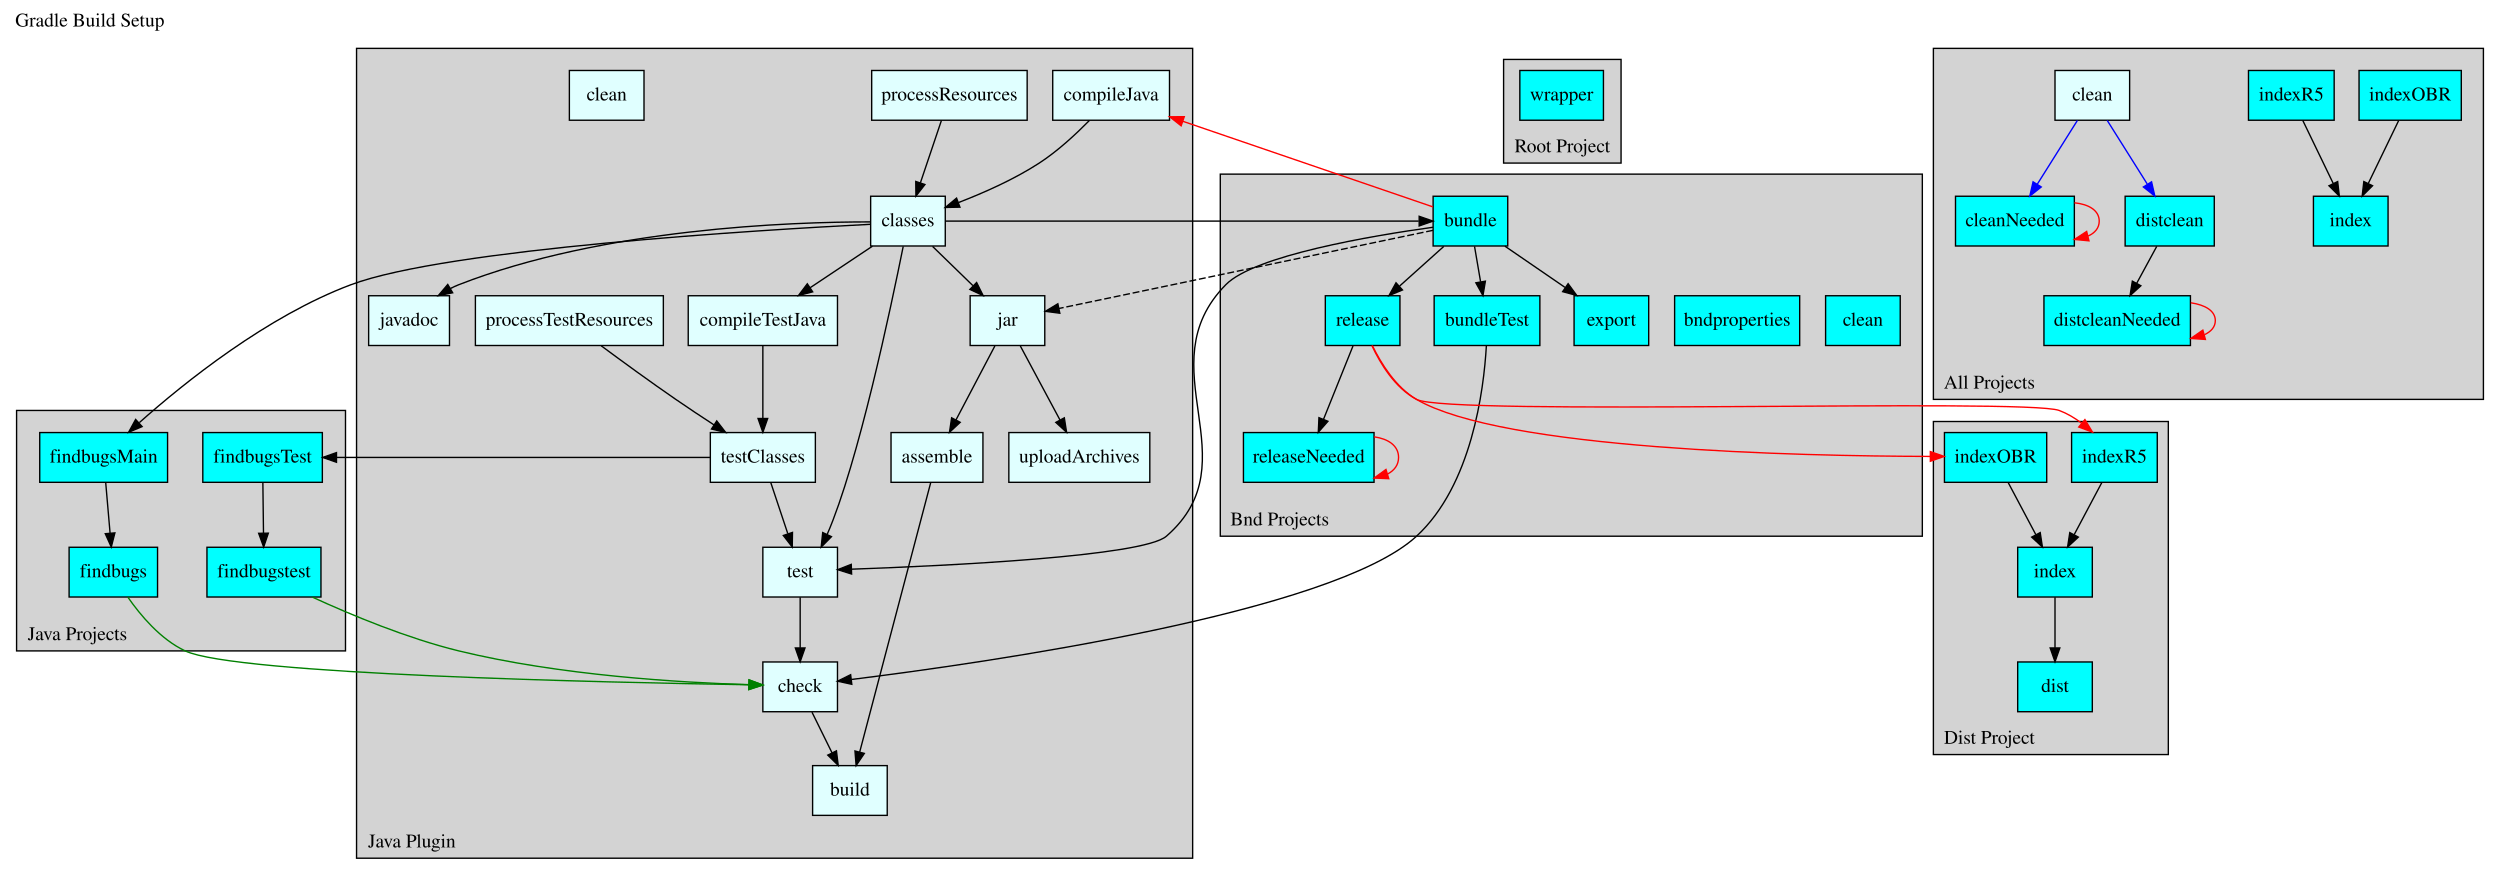
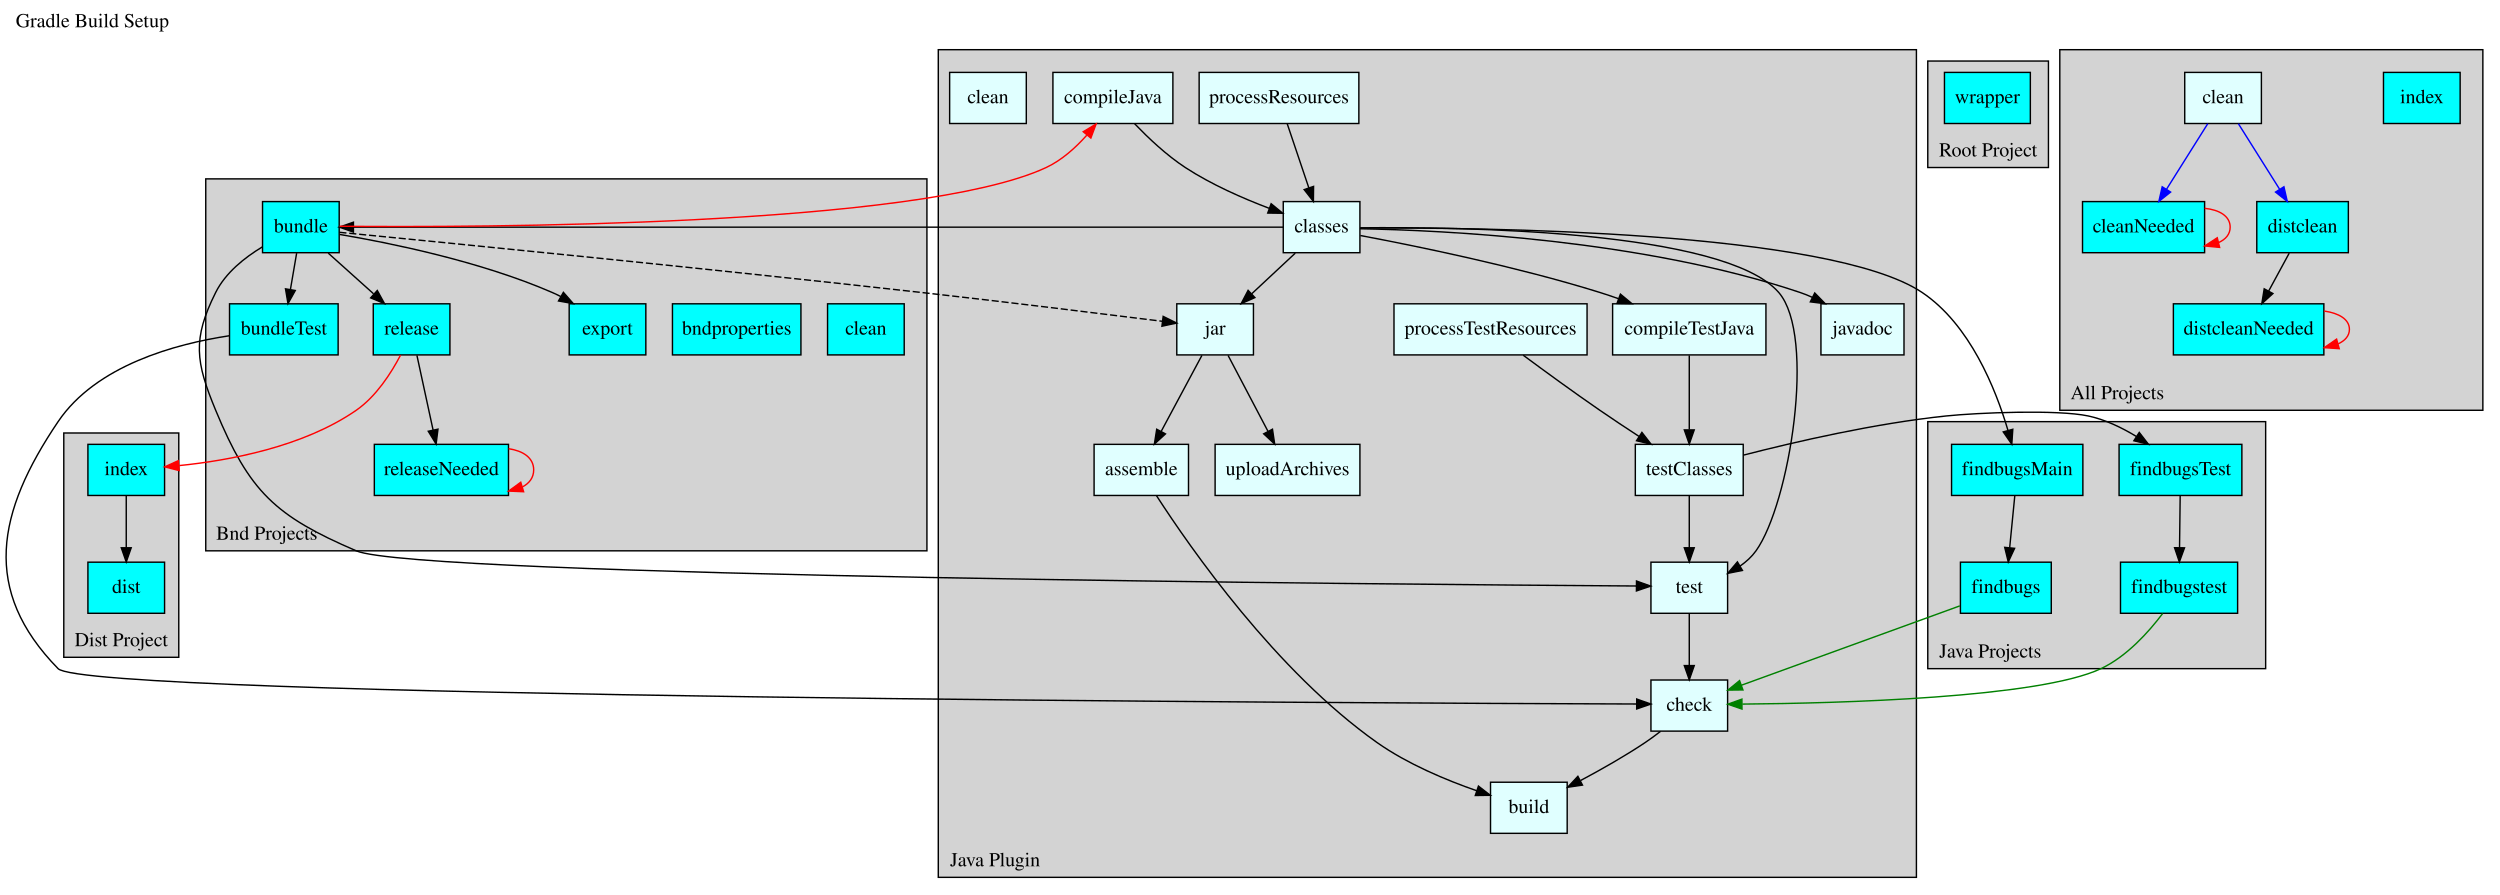
- <svg xmlns="http://www.w3.org/2000/svg" width="1809pt" height="633pt" viewBox="0.00 0.00 1809.00 633.00">
-   <g id="graph0" class="graph" transform="scale(1 1) rotate(0) translate(4 629)">
-     <polygon fill="white" stroke="white" points="-4,4 -4,-629 1805,-629 1805,4 -4,4" />
-     <text text-anchor="middle" x="61" y="-609.8" font-family="Times,serif" font-size="14.00">Gradle Build Setup</text>
+ <svg xmlns="http://www.w3.org/2000/svg" width="1761pt" height="630pt" viewBox="0.00 0.00 1760.85 630.00">
+   <g id="graph0" class="graph" transform="scale(1 1) rotate(0) translate(4 626)">
+     <polygon fill="white" stroke="white" points="-4,4 -4,-626 1756.85,-626 1756.85,4 -4,4" />
+     <text text-anchor="middle" x="61" y="-606.8" font-family="Times,serif" font-size="14.00">Gradle Build Setup</text>
    <g id="clust1" class="cluster">
-       <polygon fill="lightgrey" stroke="black" points="254,-8 254,-594 859,-594 859,-8 254,-8" />
-       <text text-anchor="middle" x="294" y="-15.8" font-family="Times,serif" font-size="14.00">Java Plugin</text>
+       <polygon fill="lightgrey" stroke="black" points="656.852,-8 656.852,-591 1345.85,-591 1345.85,-8 656.852,-8" />
+       <text text-anchor="middle" x="696.852" y="-15.8" font-family="Times,serif" font-size="14.00">Java Plugin</text>
    </g>
    <g id="clust2" class="cluster" />
    <g id="clust3" class="cluster" />
    <g id="clust4" class="cluster" />
    <g id="clust5" class="cluster">
-       <polygon fill="lightgrey" stroke="black" points="879,-241 879,-503 1387,-503 1387,-241 879,-241" />
-       <text text-anchor="middle" x="922" y="-248.8" font-family="Times,serif" font-size="14.00">Bnd Projects</text>
+       <polygon fill="lightgrey" stroke="black" points="140.852,-238 140.852,-500 648.852,-500 648.852,-238 140.852,-238" />
+       <text text-anchor="middle" x="183.852" y="-245.8" font-family="Times,serif" font-size="14.00">Bnd Projects</text>
    </g>
    <g id="clust6" class="cluster" />
    <g id="clust7" class="cluster" />
    <g id="clust8" class="cluster" />
    <g id="clust9" class="cluster">
-       <polygon fill="lightgrey" stroke="black" points="1084,-511 1084,-586 1169,-586 1169,-511 1084,-511" />
-       <text text-anchor="middle" x="1126.5" y="-518.8" font-family="Times,serif" font-size="14.00">Root Project</text>
+       <polygon fill="lightgrey" stroke="black" points="1353.85,-508 1353.85,-583 1438.85,-583 1438.85,-508 1353.85,-508" />
+       <text text-anchor="middle" x="1396.35" y="-515.8" font-family="Times,serif" font-size="14.00">Root Project</text>
    </g>
    <g id="clust10" class="cluster">
-       <polygon fill="lightgrey" stroke="black" points="8,-158 8,-332 246,-332 246,-158 8,-158" />
-       <text text-anchor="middle" x="52" y="-165.8" font-family="Times,serif" font-size="14.00">Java Projects</text>
+       <polygon fill="lightgrey" stroke="black" points="1353.85,-155 1353.85,-329 1591.85,-329 1591.85,-155 1353.85,-155" />
+       <text text-anchor="middle" x="1397.85" y="-162.8" font-family="Times,serif" font-size="14.00">Java Projects</text>
    </g>
    <g id="clust11" class="cluster" />
    <g id="clust12" class="cluster" />
    <g id="clust13" class="cluster">
-       <polygon fill="lightgrey" stroke="black" points="1395,-340 1395,-594 1793,-594 1793,-340 1395,-340" />
-       <text text-anchor="middle" x="1435.5" y="-347.8" font-family="Times,serif" font-size="14.00">All Projects</text>
+       <polygon fill="lightgrey" stroke="black" points="1446.85,-337 1446.85,-591 1744.85,-591 1744.85,-337 1446.85,-337" />
+       <text text-anchor="middle" x="1487.35" y="-344.8" font-family="Times,serif" font-size="14.00">All Projects</text>
    </g>
    <g id="clust14" class="cluster" />
    <g id="clust15" class="cluster" />
    <g id="clust16" class="cluster">
-       <polygon fill="lightgrey" stroke="black" points="1395,-83 1395,-324 1565,-324 1565,-83 1395,-83" />
-       <text text-anchor="middle" x="1435.5" y="-90.8" font-family="Times,serif" font-size="14.00">Dist Project</text>
+       <polygon fill="lightgrey" stroke="black" points="40.852,-163 40.852,-321 121.852,-321 121.852,-163 40.852,-163" />
+       <text text-anchor="middle" x="81.352" y="-170.8" font-family="Times,serif" font-size="14.00">Dist Project</text>
    </g>
    <g id="node1" class="node">
-       <polygon fill="lightcyan" stroke="black" points="842.25,-578 757.75,-578 757.75,-542 842.25,-542 842.25,-578" />
-       <text text-anchor="middle" x="800" y="-556.3" font-family="Times,serif" font-size="14.00">compileJava</text>
+       <polygon fill="lightcyan" stroke="black" points="822.102,-575 737.602,-575 737.602,-539 822.102,-539 822.102,-575" />
+       <text text-anchor="middle" x="779.852" y="-553.3" font-family="Times,serif" font-size="14.00">compileJava</text>
    </g>
    <g id="node3" class="node">
-       <polygon fill="lightcyan" stroke="black" points="680,-487 626,-487 626,-451 680,-451 680,-487" />
-       <text text-anchor="middle" x="653" y="-465.3" font-family="Times,serif" font-size="14.00">classes</text>
+       <polygon fill="lightcyan" stroke="black" points="953.852,-484 899.852,-484 899.852,-448 953.852,-448 953.852,-484" />
+       <text text-anchor="middle" x="926.852" y="-462.3" font-family="Times,serif" font-size="14.00">classes</text>
    </g>
    <g id="edge1" class="edge">
-       <path fill="none" stroke="black" d="M784.341,-541.889C774.591,-531.947 761.391,-519.705 748,-511 729.872,-499.215 707.789,-489.449 689.478,-482.407" />
-       <polygon fill="black" stroke="black" points="690.608,-479.093 680.015,-478.879 688.162,-485.652 690.608,-479.093" />
+       <path fill="none" stroke="black" d="M795.141,-538.852C804.679,-528.897 817.624,-516.654 830.852,-508 849.106,-496.057 871.417,-486.281 889.935,-479.274" />
+       <polygon fill="black" stroke="black" points="891.32,-482.494 899.507,-475.768 888.913,-475.921 891.32,-482.494" />
    </g>
    <g id="node2" class="node">
-       <polygon fill="lightcyan" stroke="black" points="739.25,-578 626.75,-578 626.75,-542 739.25,-542 739.25,-578" />
-       <text text-anchor="middle" x="683" y="-556.3" font-family="Times,serif" font-size="14.00">processResources</text>
+       <polygon fill="lightcyan" stroke="black" points="953.102,-575 840.602,-575 840.602,-539 953.102,-539 953.102,-575" />
+       <text text-anchor="middle" x="896.852" y="-553.3" font-family="Times,serif" font-size="14.00">processResources</text>
    </g>
    <g id="edge2" class="edge">
-       <path fill="none" stroke="black" d="M677.216,-541.84C672.899,-529.035 666.921,-511.299 661.984,-496.654" />
-       <polygon fill="black" stroke="black" points="665.277,-495.466 658.767,-487.107 658.644,-497.702 665.277,-495.466" />
+       <path fill="none" stroke="black" d="M902.636,-538.84C906.952,-526.035 912.93,-508.299 917.867,-493.654" />
+       <polygon fill="black" stroke="black" points="921.207,-494.702 921.085,-484.107 914.574,-492.466 921.207,-494.702" />
    </g>
    <g id="node4" class="node">
-       <polygon fill="lightcyan" stroke="black" points="752,-415 698,-415 698,-379 752,-379 752,-415" />
-       <text text-anchor="middle" x="725" y="-393.3" font-family="Times,serif" font-size="14.00">jar</text>
+       <polygon fill="lightcyan" stroke="black" points="878.852,-412 824.852,-412 824.852,-376 878.852,-376 878.852,-412" />
+       <text text-anchor="middle" x="851.852" y="-390.3" font-family="Times,serif" font-size="14.00">jar</text>
    </g>
    <g id="edge6" class="edge">
-       <path fill="none" stroke="black" d="M670.798,-450.697C679.604,-442.135 690.382,-431.656 700.001,-422.304" />
-       <polygon fill="black" stroke="black" points="702.677,-424.585 707.407,-415.104 697.797,-419.566 702.677,-424.585" />
+       <path fill="none" stroke="black" d="M908.312,-447.697C899.048,-439.05 887.689,-428.449 877.595,-419.027" />
+       <polygon fill="black" stroke="black" points="879.876,-416.369 870.178,-412.104 875.1,-421.486 879.876,-416.369" />
    </g>
    <g id="node5" class="node">
-       <polygon fill="lightcyan" stroke="black" points="602,-415 494,-415 494,-379 602,-379 602,-415" />
-       <text text-anchor="middle" x="548" y="-393.3" font-family="Times,serif" font-size="14.00">compileTestJava</text>
+       <polygon fill="lightcyan" stroke="black" points="1239.85,-412 1131.85,-412 1131.85,-376 1239.85,-376 1239.85,-412" />
+       <text text-anchor="middle" x="1185.85" y="-390.3" font-family="Times,serif" font-size="14.00">compileTestJava</text>
    </g>
    <g id="edge5" class="edge">
-       <path fill="none" stroke="black" d="M627.314,-450.876C613.712,-441.808 596.828,-430.552 582.139,-420.759" />
-       <polygon fill="black" stroke="black" points="584.047,-417.825 573.785,-415.19 580.164,-423.649 584.047,-417.825" />
+       <path fill="none" stroke="black" d="M954.146,-460.096C992.336,-452.928 1063.68,-438.416 1122.85,-420 1127.14,-418.666 1131.55,-417.174 1135.95,-415.601" />
+       <polygon fill="black" stroke="black" points="1137.35,-418.814 1145.51,-412.058 1134.92,-412.25 1137.35,-418.814" />
    </g>
    <g id="node8" class="node">
-       <polygon fill="lightcyan" stroke="black" points="602,-233 548,-233 548,-197 602,-197 602,-233" />
-       <text text-anchor="middle" x="575" y="-211.3" font-family="Times,serif" font-size="14.00">test</text>
+       <polygon fill="lightcyan" stroke="black" points="1212.85,-230 1158.85,-230 1158.85,-194 1212.85,-194 1212.85,-230" />
+       <text text-anchor="middle" x="1185.85" y="-208.3" font-family="Times,serif" font-size="14.00">test</text>
    </g>
    <g id="edge4" class="edge">
-       <path fill="none" stroke="black" d="M649.571,-450.711C640.804,-407.248 616.963,-293.696 594.522,-242.252" />
-       <polygon fill="black" stroke="black" points="597.641,-240.661 590.205,-233.115 591.312,-243.652 597.641,-240.661" />
+       <path fill="none" stroke="black" d="M954.022,-465.535C1024.54,-466.284 1210.6,-463.97 1248.85,-420 1275.5,-389.369 1256.48,-271.018 1232.85,-238 1229.84,-233.786 1225.89,-230.219 1221.56,-227.217" />
+       <polygon fill="black" stroke="black" points="1223.3,-224.183 1212.91,-222.121 1219.75,-230.214 1223.3,-224.183" />
    </g>
    <g id="node13" class="node">
-       <polygon fill="lightcyan" stroke="black" points="321.25,-415 262.75,-415 262.75,-379 321.25,-379 321.25,-415" />
-       <text text-anchor="middle" x="292" y="-393.3" font-family="Times,serif" font-size="14.00">javadoc</text>
+       <polygon fill="lightcyan" stroke="black" points="1337.1,-412 1278.6,-412 1278.6,-376 1337.1,-376 1337.1,-412" />
+       <text text-anchor="middle" x="1307.85" y="-390.3" font-family="Times,serif" font-size="14.00">javadoc</text>
    </g>
    <g id="edge3" class="edge">
-       <path fill="none" stroke="black" d="M625.825,-468.435C568.639,-468.463 432.528,-463.818 328,-423 325.927,-422.19 323.857,-421.239 321.818,-420.19" />
-       <polygon fill="black" stroke="black" points="323.544,-417.145 313.15,-415.091 319.995,-423.178 323.544,-417.145" />
+       <path fill="none" stroke="black" d="M953.852,-464.859C1012.07,-463.815 1153.09,-457.287 1263.85,-420 1266.76,-419.022 1269.68,-417.847 1272.58,-416.546" />
+       <polygon fill="black" stroke="black" points="1274.23,-419.635 1281.63,-412.052 1271.11,-413.366 1274.23,-419.635" />
    </g>
    <g id="node15" class="node">
-       <polygon fill="cyan" stroke="black" points="1087,-487 1033,-487 1033,-451 1087,-451 1087,-487" />
-       <text text-anchor="middle" x="1060" y="-465.3" font-family="Times,serif" font-size="14.00">bundle</text>
+       <polygon fill="cyan" stroke="black" points="234.852,-484 180.852,-484 180.852,-448 234.852,-448 234.852,-484" />
+       <text text-anchor="middle" x="207.852" y="-462.3" font-family="Times,serif" font-size="14.00">bundle</text>
    </g>
    <g id="edge15" class="edge">
-       <path fill="none" stroke="black" d="M680.027,-469C794.209,-469 908.392,-469 1022.57,-469" />
-       <polygon fill="black" stroke="black" points="1022.91,-472.5 1032.91,-469 1022.91,-465.5 1022.91,-472.5" />
+       <path fill="none" stroke="black" d="M899.822,-466C681.531,-466 463.24,-466 244.949,-466" />
+       <polygon fill="black" stroke="black" points="244.884,-462.5 234.884,-466 244.884,-469.5 244.884,-462.5" />
    </g>
    <g id="node26" class="node">
-       <polygon fill="cyan" stroke="black" points="117.25,-316 24.75,-316 24.75,-280 117.25,-280 117.25,-316" />
-       <text text-anchor="middle" x="71" y="-294.3" font-family="Times,serif" font-size="14.00">findbugsMain</text>
+       <polygon fill="cyan" stroke="black" points="1463.1,-313 1370.6,-313 1370.6,-277 1463.1,-277 1463.1,-313" />
+       <text text-anchor="middle" x="1416.85" y="-291.3" font-family="Times,serif" font-size="14.00">findbugsMain</text>
    </g>
    <g id="edge25" class="edge">
-       <path fill="none" stroke="black" d="M625.909,-466.705C547.141,-462.667 319.385,-448.999 250,-423 189.299,-400.254 129.608,-352.348 96.806,-323.191" />
-       <polygon fill="black" stroke="black" points="98.833,-320.306 89.062,-316.209 94.145,-325.505 98.833,-320.306" />
+       <path fill="none" stroke="black" d="M953.988,-465.331C1036.83,-465.853 1284.76,-463.65 1349.85,-420 1383.52,-397.424 1401.67,-352.143 1410.29,-322.995" />
+       <polygon fill="black" stroke="black" points="1413.74,-323.629 1413.04,-313.058 1407,-321.759 1413.74,-323.629" />
    </g>
    <g id="node10" class="node">
-       <polygon fill="lightcyan" stroke="black" points="828,-316 726,-316 726,-280 828,-280 828,-316" />
-       <text text-anchor="middle" x="777" y="-294.3" font-family="Times,serif" font-size="14.00">uploadArchives</text>
+       <polygon fill="lightcyan" stroke="black" points="953.852,-313 851.852,-313 851.852,-277 953.852,-277 953.852,-313" />
+       <text text-anchor="middle" x="902.852" y="-291.3" font-family="Times,serif" font-size="14.00">uploadArchives</text>
    </g>
    <g id="edge9" class="edge">
-       <path fill="none" stroke="black" d="M734.297,-378.658C742.283,-363.761 753.915,-342.063 763.023,-325.073" />
-       <polygon fill="black" stroke="black" points="766.144,-326.659 767.784,-316.192 759.974,-323.351 766.144,-326.659" />
+       <path fill="none" stroke="black" d="M860.969,-375.658C868.802,-360.761 880.21,-339.063 889.143,-322.073" />
+       <polygon fill="black" stroke="black" points="892.257,-323.672 893.813,-313.192 886.061,-320.414 892.257,-323.672" />
    </g>
    <g id="node11" class="node">
-       <polygon fill="lightcyan" stroke="black" points="707.25,-316 640.75,-316 640.75,-280 707.25,-280 707.25,-316" />
-       <text text-anchor="middle" x="674" y="-294.3" font-family="Times,serif" font-size="14.00">assemble</text>
+       <polygon fill="lightcyan" stroke="black" points="833.102,-313 766.602,-313 766.602,-277 833.102,-277 833.102,-313" />
+       <text text-anchor="middle" x="799.852" y="-291.3" font-family="Times,serif" font-size="14.00">assemble</text>
    </g>
    <g id="edge10" class="edge">
-       <path fill="none" stroke="black" d="M715.882,-378.658C708.05,-363.761 696.641,-342.063 687.708,-325.073" />
-       <polygon fill="black" stroke="black" points="690.791,-323.414 683.039,-316.192 684.595,-326.672 690.791,-323.414" />
+       <path fill="none" stroke="black" d="M842.555,-375.658C834.569,-360.761 822.937,-339.063 813.829,-322.073" />
+       <polygon fill="black" stroke="black" points="816.877,-320.351 809.068,-313.192 810.708,-323.659 816.877,-320.351" />
    </g>
    <g id="node7" class="node">
-       <polygon fill="lightcyan" stroke="black" points="586,-316 510,-316 510,-280 586,-280 586,-316" />
-       <text text-anchor="middle" x="548" y="-294.3" font-family="Times,serif" font-size="14.00">testClasses</text>
+       <polygon fill="lightcyan" stroke="black" points="1223.85,-313 1147.85,-313 1147.85,-277 1223.85,-277 1223.85,-313" />
+       <text text-anchor="middle" x="1185.85" y="-291.3" font-family="Times,serif" font-size="14.00">testClasses</text>
    </g>
    <g id="edge7" class="edge">
-       <path fill="none" stroke="black" d="M548,-378.658C548,-364.175 548,-343.263 548,-326.499" />
-       <polygon fill="black" stroke="black" points="551.5,-326.191 548,-316.192 544.5,-326.192 551.5,-326.191" />
+       <path fill="none" stroke="black" d="M1185.85,-375.658C1185.85,-361.175 1185.85,-340.263 1185.85,-323.499" />
+       <polygon fill="black" stroke="black" points="1189.35,-323.191 1185.85,-313.192 1182.35,-323.192 1189.35,-323.191" />
    </g>
    <g id="node6" class="node">
-       <polygon fill="lightcyan" stroke="black" points="476,-415 340,-415 340,-379 476,-379 476,-415" />
-       <text text-anchor="middle" x="408" y="-393.3" font-family="Times,serif" font-size="14.00">processTestResources</text>
+       <polygon fill="lightcyan" stroke="black" points="1113.85,-412 977.852,-412 977.852,-376 1113.85,-376 1113.85,-412" />
+       <text text-anchor="middle" x="1045.85" y="-390.3" font-family="Times,serif" font-size="14.00">processTestResources</text>
    </g>
    <g id="edge8" class="edge">
-       <path fill="none" stroke="black" d="M431.026,-378.775C446.211,-367.534 466.619,-352.653 485,-340 493.879,-333.888 503.587,-327.452 512.665,-321.537" />
-       <polygon fill="black" stroke="black" points="514.639,-324.428 521.128,-316.053 510.832,-318.554 514.639,-324.428" />
+       <path fill="none" stroke="black" d="M1068.88,-375.775C1084.06,-364.534 1104.47,-349.653 1122.85,-337 1131.73,-330.888 1141.44,-324.452 1150.52,-318.537" />
+       <polygon fill="black" stroke="black" points="1152.49,-321.428 1158.98,-313.053 1148.68,-315.554 1152.49,-321.428" />
    </g>
    <g id="edge11" class="edge">
-       <path fill="none" stroke="black" d="M553.726,-279.822C557.306,-269.083 561.992,-255.025 566.054,-242.837" />
-       <polygon fill="black" stroke="black" points="569.44,-243.747 569.282,-233.153 562.8,-241.533 569.44,-243.747" />
+       <path fill="none" stroke="black" d="M1185.85,-276.822C1185.85,-266.19 1185.85,-252.306 1185.85,-240.204" />
+       <polygon fill="black" stroke="black" points="1189.35,-240.153 1185.85,-230.153 1182.35,-240.153 1189.35,-240.153" />
    </g>
    <g id="node24" class="node">
-       <polygon fill="cyan" stroke="black" points="229.25,-316 142.75,-316 142.75,-280 229.25,-280 229.25,-316" />
-       <text text-anchor="middle" x="186" y="-294.3" font-family="Times,serif" font-size="14.00">findbugsTest</text>
+       <polygon fill="cyan" stroke="black" points="1575.1,-313 1488.6,-313 1488.6,-277 1575.1,-277 1575.1,-313" />
+       <text text-anchor="middle" x="1531.85" y="-291.3" font-family="Times,serif" font-size="14.00">findbugsTest</text>
    </g>
    <g id="edge26" class="edge">
-       <path fill="none" stroke="black" d="M509.741,-298C419.697,-298 329.653,-298 239.609,-298" />
-       <polygon fill="black" stroke="black" points="239.482,-294.5 229.482,-298 239.482,-301.5 239.482,-294.5" />
+       <path fill="none" stroke="black" d="M1223.97,-305.407C1260.36,-314.764 1316.87,-327.81 1366.85,-333 1388.95,-335.295 1445.11,-337.613 1466.85,-333 1478.72,-330.481 1490.53,-324.794 1500.75,-318.567" />
+       <polygon fill="black" stroke="black" points="1502.82,-321.401 1509.3,-313.022 1499.01,-315.529 1502.82,-321.401" />
    </g>
    <g id="node9" class="node">
-       <polygon fill="lightcyan" stroke="black" points="602,-150 548,-150 548,-114 602,-114 602,-150" />
-       <text text-anchor="middle" x="575" y="-128.3" font-family="Times,serif" font-size="14.00">check</text>
+       <polygon fill="lightcyan" stroke="black" points="1212.85,-147 1158.85,-147 1158.85,-111 1212.85,-111 1212.85,-147" />
+       <text text-anchor="middle" x="1185.85" y="-125.3" font-family="Times,serif" font-size="14.00">check</text>
    </g>
    <g id="edge13" class="edge">
-       <path fill="none" stroke="black" d="M575,-196.822C575,-186.19 575,-172.306 575,-160.204" />
-       <polygon fill="black" stroke="black" points="578.5,-160.153 575,-150.153 571.5,-160.153 578.5,-160.153" />
+       <path fill="none" stroke="black" d="M1185.85,-193.822C1185.85,-183.19 1185.85,-169.306 1185.85,-157.204" />
+       <polygon fill="black" stroke="black" points="1189.35,-157.153 1185.85,-147.153 1182.35,-157.153 1189.35,-157.153" />
    </g>
    <g id="node12" class="node">
-       <polygon fill="lightcyan" stroke="black" points="638,-75 584,-75 584,-39 638,-39 638,-75" />
-       <text text-anchor="middle" x="611" y="-53.3" font-family="Times,serif" font-size="14.00">build</text>
+       <polygon fill="lightcyan" stroke="black" points="1099.85,-75 1045.85,-75 1045.85,-39 1099.85,-39 1099.85,-75" />
+       <text text-anchor="middle" x="1072.85" y="-53.3" font-family="Times,serif" font-size="14.00">build</text>
    </g>
    <g id="edge14" class="edge">
-       <path fill="none" stroke="black" d="M583.531,-113.7C587.88,-104.882 593.26,-93.973 598.103,-84.153" />
-       <polygon fill="black" stroke="black" points="601.246,-85.693 602.53,-75.176 594.968,-82.597 601.246,-85.693" />
+       <path fill="none" stroke="black" d="M1165.56,-110.799C1162.07,-108.083 1158.41,-105.386 1154.85,-103 1140.46,-93.361 1123.83,-83.944 1109.33,-76.237" />
+       <polygon fill="black" stroke="black" points="1110.63,-72.967 1100.14,-71.433 1107.38,-79.17 1110.63,-72.967" />
    </g>
    <g id="edge12" class="edge">
-       <path fill="none" stroke="black" d="M669.469,-279.812C658.617,-238.643 631.072,-134.145 618.039,-84.704" />
-       <polygon fill="black" stroke="black" points="621.423,-83.81 615.49,-75.032 614.654,-85.594 621.423,-83.81" />
+       <path fill="none" stroke="black" d="M810.612,-276.759C834.355,-239.999 894.802,-153.188 965.852,-103 987.262,-87.876 1014.54,-76.503 1036.2,-68.974" />
+       <polygon fill="black" stroke="black" points="1037.34,-72.283 1045.71,-65.786 1035.11,-65.645 1037.34,-72.283" />
    </g>
    <g id="node14" class="node">
-       <polygon fill="lightcyan" stroke="black" points="462,-578 408,-578 408,-542 462,-542 462,-578" />
-       <text text-anchor="middle" x="435" y="-556.3" font-family="Times,serif" font-size="14.00">clean</text>
+       <polygon fill="lightcyan" stroke="black" points="718.852,-575 664.852,-575 664.852,-539 718.852,-539 718.852,-575" />
+       <text text-anchor="middle" x="691.852" y="-553.3" font-family="Times,serif" font-size="14.00">clean</text>
    </g>
    <g id="edge16" class="edge">
-       <path fill="none" stroke="red" d="M1032.82,-479.305C990.063,-493.94 906.367,-522.59 851.843,-541.254" />
-       <polygon fill="red" stroke="red" points="850.68,-537.953 842.352,-544.503 852.947,-544.575 850.68,-537.953" />
+       <path fill="none" stroke="red" d="M235.087,-466.636C329.693,-465.753 643.183,-466.122 732.852,-508 743.855,-513.139 753.683,-522.038 761.471,-530.789" />
+       <polygon fill="red" stroke="red" points="758.94,-533.22 768.025,-538.672 764.323,-528.745 758.94,-533.22" />
    </g>
    <g id="edge17" class="edge">
-       <path fill="none" stroke="black" stroke-dasharray="5,2" d="M1032.87,-462.331C973.161,-449.855 830.291,-420.001 762.25,-405.784" />
-       <polygon fill="black" stroke="black" points="762.888,-402.341 752.384,-403.722 761.457,-409.193 762.888,-402.341" />
+       <path fill="none" stroke="black" stroke-dasharray="5,2" d="M234.973,-462.374C303.625,-455.692 489.848,-437.34 644.852,-420 704.254,-413.355 773.148,-404.881 814.574,-399.702" />
+       <polygon fill="black" stroke="black" points="815.257,-403.144 824.744,-398.428 814.386,-396.198 815.257,-403.144" />
    </g>
    <g id="edge19" class="edge">
-       <path fill="none" stroke="black" d="M1032.89,-464.562C988.649,-458.407 903.784,-444.14 883,-423 824.729,-363.732 902.683,-295.582 840,-241 823.177,-226.351 680.975,-219.578 612.099,-217.133" />
-       <polygon fill="black" stroke="black" points="612.212,-213.635 602.098,-216.791 611.972,-220.631 612.212,-213.635" />
+       <path fill="none" stroke="black" d="M180.646,-452.038C168.233,-444.557 154.781,-433.859 147.852,-420 131.354,-387.006 133.735,-371.081 147.852,-337 171.664,-279.511 189.685,-262.576 246.852,-238 288.883,-219.931 978.943,-214.329 1148.47,-213.222" />
+       <polygon fill="black" stroke="black" points="1148.67,-216.721 1158.64,-213.157 1148.62,-209.721 1148.67,-216.721" />
    </g>
    <g id="node16" class="node">
-       <polygon fill="cyan" stroke="black" points="1110.25,-415 1033.75,-415 1033.75,-379 1110.25,-379 1110.25,-415" />
-       <text text-anchor="middle" x="1072" y="-393.3" font-family="Times,serif" font-size="14.00">bundleTest</text>
+       <polygon fill="cyan" stroke="black" points="234.102,-412 157.602,-412 157.602,-376 234.102,-376 234.102,-412" />
+       <text text-anchor="middle" x="195.852" y="-390.3" font-family="Times,serif" font-size="14.00">bundleTest</text>
    </g>
    <g id="edge18" class="edge">
-       <path fill="none" stroke="black" d="M1062.97,-450.697C1064.29,-442.983 1065.88,-433.712 1067.35,-425.112" />
-       <polygon fill="black" stroke="black" points="1070.83,-425.552 1069.07,-415.104 1063.93,-424.369 1070.83,-425.552" />
+       <path fill="none" stroke="black" d="M204.885,-447.697C203.563,-439.983 201.974,-430.712 200.499,-422.112" />
+       <polygon fill="black" stroke="black" points="203.923,-421.369 198.784,-412.104 197.024,-422.552 203.923,-421.369" />
    </g>
    <g id="node17" class="node">
-       <polygon fill="cyan" stroke="black" points="1009,-415 955,-415 955,-379 1009,-379 1009,-415" />
-       <text text-anchor="middle" x="982" y="-393.3" font-family="Times,serif" font-size="14.00">release</text>
+       <polygon fill="cyan" stroke="black" points="312.852,-412 258.852,-412 258.852,-376 312.852,-376 312.852,-412" />
+       <text text-anchor="middle" x="285.852" y="-390.3" font-family="Times,serif" font-size="14.00">release</text>
    </g>
    <g id="edge20" class="edge">
-       <path fill="none" stroke="black" d="M1040.72,-450.697C1031.08,-442.05 1019.27,-431.449 1008.77,-422.027" />
-       <polygon fill="black" stroke="black" points="1010.84,-419.179 1001.06,-415.104 1006.16,-424.388 1010.84,-419.179" />
+       <path fill="none" stroke="black" d="M227.132,-447.697C236.767,-439.05 248.58,-428.449 259.079,-419.027" />
+       <polygon fill="black" stroke="black" points="261.688,-421.388 266.792,-412.104 257.012,-416.179 261.688,-421.388" />
    </g>
    <g id="node21" class="node">
-       <polygon fill="cyan" stroke="black" points="1189,-415 1135,-415 1135,-379 1189,-379 1189,-415" />
-       <text text-anchor="middle" x="1162" y="-393.3" font-family="Times,serif" font-size="14.00">export</text>
+       <polygon fill="cyan" stroke="black" points="450.852,-412 396.852,-412 396.852,-376 450.852,-376 450.852,-412" />
+       <text text-anchor="middle" x="423.852" y="-390.3" font-family="Times,serif" font-size="14.00">export</text>
    </g>
    <g id="edge21" class="edge">
-       <path fill="none" stroke="black" d="M1084.95,-450.876C1098.04,-441.893 1114.26,-430.763 1128.44,-421.034" />
-       <polygon fill="black" stroke="black" points="1130.69,-423.734 1136.95,-415.19 1126.73,-417.962 1130.69,-423.734" />
+       <path fill="none" stroke="black" d="M235.121,-460.868C270.661,-454.861 334.243,-441.966 384.852,-420 386.89,-419.115 388.942,-418.131 390.982,-417.078" />
+       <polygon fill="black" stroke="black" points="392.773,-420.086 399.761,-412.122 389.332,-413.989 392.773,-420.086" />
    </g>
    <g id="edge22" class="edge">
-       <path fill="none" stroke="black" d="M1071.53,-378.697C1069.67,-346.63 1060.97,-277.886 1021,-241 960.615,-185.279 707.993,-149.236 612.119,-137.335" />
-       <polygon fill="black" stroke="black" points="612.368,-133.84 602.016,-136.099 611.517,-140.788 612.368,-133.84" />
+       <path fill="none" stroke="black" d="M157.493,-389.502C119.642,-383.778 63.667,-368.7 36.852,-329 -6.434,-264.916 -17.233,-210.274 36.852,-155 56.752,-134.662 953.993,-130.718 1148.79,-130.101" />
+       <polygon fill="black" stroke="black" points="1148.83,-133.601 1158.82,-130.07 1148.81,-126.601 1148.83,-133.601" />
    </g>
    <g id="node18" class="node">
-       <polygon fill="cyan" stroke="black" points="990.25,-316 895.75,-316 895.75,-280 990.25,-280 990.25,-316" />
-       <text text-anchor="middle" x="943" y="-294.3" font-family="Times,serif" font-size="14.00">releaseNeeded</text>
+       <polygon fill="cyan" stroke="black" points="354.102,-313 259.602,-313 259.602,-277 354.102,-277 354.102,-313" />
+       <text text-anchor="middle" x="306.852" y="-291.3" font-family="Times,serif" font-size="14.00">releaseNeeded</text>
    </g>
    <g id="edge23" class="edge">
-       <path fill="none" stroke="black" d="M975.028,-378.658C969.093,-363.899 960.475,-342.464 953.673,-325.546" />
-       <polygon fill="black" stroke="black" points="956.89,-324.164 949.912,-316.192 950.395,-326.775 956.89,-324.164" />
-     </g>
-     <g id="node34" class="node">
-       <polygon fill="cyan" stroke="black" points="1477,-316 1403,-316 1403,-280 1477,-280 1477,-316" />
-       <text text-anchor="middle" x="1440" y="-294.3" font-family="Times,serif" font-size="14.00">indexOBR</text>
-     </g>
-     <g id="edge38" class="edge">
-       <path fill="none" stroke="red" d="M989.018,-378.977C995.345,-365.962 1005.97,-348.804 1021,-340 1082.99,-303.68 1296.86,-298.964 1392.79,-298.731" />
-       <polygon fill="red" stroke="red" points="1392.79,-302.231 1402.79,-298.722 1392.79,-295.231 1392.79,-302.231" />
-     </g>
-     <g id="node35" class="node">
-       <polygon fill="cyan" stroke="black" points="1557,-316 1495,-316 1495,-280 1557,-280 1557,-316" />
-       <text text-anchor="middle" x="1526" y="-294.3" font-family="Times,serif" font-size="14.00">indexR5</text>
-     </g>
-     <g id="edge39" class="edge">
-       <path fill="none" stroke="red" d="M988.706,-378.914C994.91,-365.677 1005.53,-348.25 1021,-340 1043.8,-327.844 1461.76,-340.944 1486,-332 1491.74,-329.884 1497.24,-326.568 1502.24,-322.838" />
-       <polygon fill="red" stroke="red" points="1504.65,-325.386 1510.12,-316.309 1500.18,-319.997 1504.65,-325.386" />
+       <path fill="none" stroke="black" d="M289.606,-375.658C292.771,-361.037 297.355,-339.864 301.002,-323.021" />
+       <polygon fill="black" stroke="black" points="304.434,-323.706 303.13,-313.192 297.593,-322.224 304.434,-323.706" />
+     </g>
+     <g id="node32" class="node">
+       <polygon fill="cyan" stroke="black" points="111.852,-313 57.852,-313 57.852,-277 111.852,-277 111.852,-313" />
+       <text text-anchor="middle" x="84.852" y="-291.3" font-family="Times,serif" font-size="14.00">index</text>
+     </g>
+     <g id="edge36" class="edge">
+       <path fill="none" stroke="red" d="M278.045,-375.796C271.468,-363.211 260.882,-346.706 246.852,-337 209.445,-311.123 157.095,-301.564 122.135,-298.041" />
+       <polygon fill="red" stroke="red" points="122.15,-294.529 111.88,-297.13 121.531,-301.501 122.15,-294.529" />
    </g>
    <g id="edge24" class="edge">
-       <path fill="none" stroke="red" d="M990.326,-312.921C1000.57,-311.462 1008,-306.488 1008,-298 1008,-292.562 1004.95,-288.567 1000.07,-286.014" />
-       <polygon fill="red" stroke="red" points="1000.91,-282.613 990.326,-283.079 998.891,-289.315 1000.91,-282.613" />
+       <path fill="none" stroke="red" d="M354.178,-309.921C364.422,-308.462 371.852,-303.488 371.852,-295 371.852,-289.562 368.802,-285.567 363.918,-283.014" />
+       <polygon fill="red" stroke="red" points="364.762,-279.613 354.178,-280.079 362.743,-286.315 364.762,-279.613" />
    </g>
    <g id="node19" class="node">
-       <polygon fill="cyan" stroke="black" points="1371,-415 1317,-415 1317,-379 1371,-379 1371,-415" />
-       <text text-anchor="middle" x="1344" y="-393.3" font-family="Times,serif" font-size="14.00">clean</text>
+       <polygon fill="cyan" stroke="black" points="632.852,-412 578.852,-412 578.852,-376 632.852,-376 632.852,-412" />
+       <text text-anchor="middle" x="605.852" y="-390.3" font-family="Times,serif" font-size="14.00">clean</text>
    </g>
    <g id="node20" class="node">
-       <polygon fill="cyan" stroke="black" points="1298.25,-415 1207.75,-415 1207.75,-379 1298.25,-379 1298.25,-415" />
-       <text text-anchor="middle" x="1253" y="-393.3" font-family="Times,serif" font-size="14.00">bndproperties</text>
+       <polygon fill="cyan" stroke="black" points="560.102,-412 469.602,-412 469.602,-376 560.102,-376 560.102,-412" />
+       <text text-anchor="middle" x="514.852" y="-390.3" font-family="Times,serif" font-size="14.00">bndproperties</text>
    </g>
    <g id="node22" class="node">
-       <polygon fill="cyan" stroke="black" points="1156.25,-578 1095.75,-578 1095.75,-542 1156.25,-542 1156.25,-578" />
-       <text text-anchor="middle" x="1126" y="-556.3" font-family="Times,serif" font-size="14.00">wrapper</text>
+       <polygon fill="cyan" stroke="black" points="1426.1,-575 1365.6,-575 1365.6,-539 1426.1,-539 1426.1,-575" />
+       <text text-anchor="middle" x="1395.85" y="-553.3" font-family="Times,serif" font-size="14.00">wrapper</text>
    </g>
    <g id="node23" class="node">
-       <polygon fill="cyan" stroke="black" points="228.25,-233 145.75,-233 145.75,-197 228.25,-197 228.25,-233" />
-       <text text-anchor="middle" x="187" y="-211.3" font-family="Times,serif" font-size="14.00">findbugstest</text>
+       <polygon fill="cyan" stroke="black" points="1572.1,-230 1489.6,-230 1489.6,-194 1572.1,-194 1572.1,-230" />
+       <text text-anchor="middle" x="1530.85" y="-208.3" font-family="Times,serif" font-size="14.00">findbugstest</text>
    </g>
    <g id="edge30" class="edge">
-       <path fill="none" stroke="green" d="M222.035,-196.919C250.034,-184.053 290.642,-167.121 328,-158 400.947,-140.19 489,-135.043 537.816,-133.571" />
-       <polygon fill="green" stroke="green" points="538.002,-137.068 547.906,-133.303 537.816,-130.07 538.002,-137.068" />
+       <path fill="none" stroke="green" d="M1519.29,-193.831C1509.42,-180.734 1493.97,-163.536 1475.85,-155 1432.02,-134.356 1291.16,-130.611 1223.21,-130.033" />
+       <polygon fill="green" stroke="green" points="1222.98,-126.531 1212.95,-129.965 1222.93,-133.531 1222.98,-126.531" />
    </g>
    <g id="edge28" class="edge">
-       <path fill="none" stroke="black" d="M186.212,-279.822C186.343,-269.19 186.515,-255.306 186.664,-243.204" />
-       <polygon fill="black" stroke="black" points="190.164,-243.196 186.788,-233.153 183.165,-243.109 190.164,-243.196" />
+       <path fill="none" stroke="black" d="M1531.64,-276.822C1531.51,-266.19 1531.34,-252.306 1531.19,-240.204" />
+       <polygon fill="black" stroke="black" points="1534.69,-240.109 1531.06,-230.153 1527.69,-240.196 1534.69,-240.109" />
    </g>
    <g id="node25" class="node">
-       <polygon fill="cyan" stroke="black" points="110,-233 46,-233 46,-197 110,-197 110,-233" />
-       <text text-anchor="middle" x="78" y="-211.3" font-family="Times,serif" font-size="14.00">findbugs</text>
+       <polygon fill="cyan" stroke="black" points="1440.85,-230 1376.85,-230 1376.85,-194 1440.85,-194 1440.85,-230" />
+       <text text-anchor="middle" x="1408.85" y="-208.3" font-family="Times,serif" font-size="14.00">findbugs</text>
    </g>
    <g id="edge29" class="edge">
-       <path fill="none" stroke="green" d="M88.467,-196.968C97.625,-183.763 112.228,-166.351 130,-158 166.404,-140.894 437.227,-135.083 537.664,-133.504" />
-       <polygon fill="green" stroke="green" points="537.999,-137 547.944,-133.348 537.892,-130 537.999,-137" />
+       <path fill="none" stroke="green" d="M1376.43,-199.222C1335.52,-184.364 1265.36,-158.881 1222.54,-143.326" />
+       <polygon fill="green" stroke="green" points="1223.65,-140.006 1213.06,-139.881 1221.26,-146.585 1223.65,-140.006" />
    </g>
    <g id="edge27" class="edge">
-       <path fill="none" stroke="black" d="M72.484,-279.822C73.403,-269.19 74.603,-255.306 75.649,-243.204" />
-       <polygon fill="black" stroke="black" points="79.144,-243.417 76.518,-233.153 72.169,-242.815 79.144,-243.417" />
+       <path fill="none" stroke="black" d="M1415.15,-276.822C1414.1,-266.19 1412.73,-252.306 1411.54,-240.204" />
+       <polygon fill="black" stroke="black" points="1415.01,-239.761 1410.55,-230.153 1408.05,-240.449 1415.01,-239.761" />
    </g>
    <g id="node27" class="node">
-       <polygon fill="cyan" stroke="black" points="1777,-578 1703,-578 1703,-542 1777,-542 1777,-578" />
-       <text text-anchor="middle" x="1740" y="-556.3" font-family="Times,serif" font-size="14.00">indexOBR</text>
+       <polygon fill="cyan" stroke="black" points="1728.85,-575 1674.85,-575 1674.85,-539 1728.85,-539 1728.85,-575" />
+       <text text-anchor="middle" x="1701.85" y="-553.3" font-family="Times,serif" font-size="14.00">index</text>
+     </g>
+     <g id="node28" class="node">
+       <polygon fill="lightcyan" stroke="black" points="1588.85,-575 1534.85,-575 1534.85,-539 1588.85,-539 1588.85,-575" />
+       <text text-anchor="middle" x="1561.85" y="-553.3" font-family="Times,serif" font-size="14.00">clean</text>
    </g>
    <g id="node29" class="node">
-       <polygon fill="cyan" stroke="black" points="1724,-487 1670,-487 1670,-451 1724,-451 1724,-487" />
-       <text text-anchor="middle" x="1697" y="-465.3" font-family="Times,serif" font-size="14.00">index</text>
+       <polygon fill="cyan" stroke="black" points="1548.85,-484 1462.85,-484 1462.85,-448 1548.85,-448 1548.85,-484" />
+       <text text-anchor="middle" x="1505.85" y="-462.3" font-family="Times,serif" font-size="14.00">cleanNeeded</text>
    </g>
    <g id="edge31" class="edge">
-       <path fill="none" stroke="black" d="M1731.71,-541.84C1725.46,-528.912 1716.79,-510.958 1709.67,-496.232" />
-       <polygon fill="black" stroke="black" points="1712.77,-494.589 1705.27,-487.107 1706.46,-497.634 1712.77,-494.589" />
-     </g>
-     <g id="node28" class="node">
-       <polygon fill="cyan" stroke="black" points="1685,-578 1623,-578 1623,-542 1685,-542 1685,-578" />
-       <text text-anchor="middle" x="1654" y="-556.3" font-family="Times,serif" font-size="14.00">indexR5</text>
+       <path fill="none" stroke="blue" d="M1551.05,-538.84C1542.84,-525.789 1531.41,-507.615 1522.09,-492.813" />
+       <polygon fill="blue" stroke="blue" points="1524.9,-490.707 1516.62,-484.107 1518.98,-494.435 1524.9,-490.707" />
+     </g>
+     <g id="node30" class="node">
+       <polygon fill="cyan" stroke="black" points="1650.1,-484 1585.6,-484 1585.6,-448 1650.1,-448 1650.1,-484" />
+       <text text-anchor="middle" x="1617.85" y="-462.3" font-family="Times,serif" font-size="14.00">distclean</text>
+     </g>
+     <g id="edge33" class="edge">
+       <path fill="none" stroke="blue" d="M1572.65,-538.84C1580.86,-525.789 1592.3,-507.615 1601.61,-492.813" />
+       <polygon fill="blue" stroke="blue" points="1604.72,-494.435 1607.09,-484.107 1598.8,-490.707 1604.72,-494.435" />
    </g>
    <g id="edge32" class="edge">
-       <path fill="none" stroke="black" d="M1662.29,-541.84C1668.54,-528.912 1677.21,-510.958 1684.33,-496.232" />
-       <polygon fill="black" stroke="black" points="1687.54,-497.634 1688.73,-487.107 1681.23,-494.589 1687.54,-497.634" />
-     </g>
-     <g id="node30" class="node">
-       <polygon fill="lightcyan" stroke="black" points="1537,-578 1483,-578 1483,-542 1537,-542 1537,-578" />
-       <text text-anchor="middle" x="1510" y="-556.3" font-family="Times,serif" font-size="14.00">clean</text>
+       <path fill="none" stroke="red" d="M1548.89,-479.262C1559.21,-478.225 1566.85,-473.805 1566.85,-466 1566.85,-461 1563.71,-457.389 1558.75,-455.167" />
+       <polygon fill="red" stroke="red" points="1559.43,-451.732 1548.89,-452.738 1557.76,-458.529 1559.43,-451.732" />
    </g>
    <g id="node31" class="node">
-       <polygon fill="cyan" stroke="black" points="1497,-487 1411,-487 1411,-451 1497,-451 1497,-487" />
-       <text text-anchor="middle" x="1454" y="-465.3" font-family="Times,serif" font-size="14.00">cleanNeeded</text>
-     </g>
-     <g id="edge33" class="edge">
-       <path fill="none" stroke="blue" d="M1499.2,-541.84C1490.99,-528.789 1479.56,-510.615 1470.24,-495.813" />
-       <polygon fill="blue" stroke="blue" points="1473.05,-493.707 1464.76,-487.107 1467.13,-497.435 1473.05,-493.707" />
-     </g>
-     <g id="node32" class="node">
-       <polygon fill="cyan" stroke="black" points="1598.25,-487 1533.75,-487 1533.75,-451 1598.25,-451 1598.25,-487" />
-       <text text-anchor="middle" x="1566" y="-465.3" font-family="Times,serif" font-size="14.00">distclean</text>
+       <polygon fill="cyan" stroke="black" points="1632.85,-412 1526.85,-412 1526.85,-376 1632.85,-376 1632.85,-412" />
+       <text text-anchor="middle" x="1579.85" y="-390.3" font-family="Times,serif" font-size="14.00">distcleanNeeded</text>
+     </g>
+     <g id="edge34" class="edge">
+       <path fill="none" stroke="black" d="M1608.46,-447.697C1604.09,-439.644 1598.79,-429.894 1593.96,-420.982" />
+       <polygon fill="black" stroke="black" points="1596.98,-419.223 1589.14,-412.104 1590.83,-422.563 1596.98,-419.223" />
    </g>
    <g id="edge35" class="edge">
-       <path fill="none" stroke="blue" d="M1520.8,-541.84C1529.01,-528.789 1540.44,-510.615 1549.76,-495.813" />
-       <polygon fill="blue" stroke="blue" points="1552.87,-497.435 1555.24,-487.107 1546.95,-493.707 1552.87,-497.435" />
-     </g>
-     <g id="edge34" class="edge">
-       <path fill="none" stroke="red" d="M1497.04,-482.262C1507.35,-481.225 1515,-476.805 1515,-469 1515,-464 1511.86,-460.389 1506.89,-458.167" />
-       <polygon fill="red" stroke="red" points="1507.58,-454.732 1497.04,-455.738 1505.91,-461.529 1507.58,-454.732" />
+       <path fill="none" stroke="red" d="M1633.11,-406.899C1643.48,-405.401 1650.85,-401.102 1650.85,-394 1650.85,-389.451 1647.83,-386.051 1642.93,-383.801" />
+       <polygon fill="red" stroke="red" points="1643.68,-380.378 1633.11,-381.101 1641.82,-387.128 1643.68,-380.378" />
    </g>
    <g id="node33" class="node">
-       <polygon fill="cyan" stroke="black" points="1581,-415 1475,-415 1475,-379 1581,-379 1581,-415" />
-       <text text-anchor="middle" x="1528" y="-393.3" font-family="Times,serif" font-size="14.00">distcleanNeeded</text>
-     </g>
-     <g id="edge36" class="edge">
-       <path fill="none" stroke="black" d="M1556.61,-450.697C1552.24,-442.644 1546.94,-432.894 1542.1,-423.982" />
-       <polygon fill="black" stroke="black" points="1545.13,-422.223 1537.29,-415.104 1538.98,-425.563 1545.13,-422.223" />
+       <polygon fill="cyan" stroke="black" points="111.852,-230 57.852,-230 57.852,-194 111.852,-194 111.852,-230" />
+       <text text-anchor="middle" x="84.852" y="-208.3" font-family="Times,serif" font-size="14.00">dist</text>
    </g>
    <g id="edge37" class="edge">
-       <path fill="none" stroke="red" d="M1581.26,-409.899C1591.63,-408.401 1599,-404.102 1599,-397 1599,-392.451 1595.98,-389.051 1591.08,-386.801" />
-       <polygon fill="red" stroke="red" points="1591.83,-383.378 1581.26,-384.101 1589.97,-390.128 1591.83,-383.378" />
-     </g>
-     <g id="node36" class="node">
-       <polygon fill="cyan" stroke="black" points="1510,-233 1456,-233 1456,-197 1510,-197 1510,-233" />
-       <text text-anchor="middle" x="1483" y="-211.3" font-family="Times,serif" font-size="14.00">index</text>
-     </g>
-     <g id="edge40" class="edge">
-       <path fill="none" stroke="black" d="M1449.12,-279.822C1454.93,-268.868 1462.58,-254.462 1469.14,-242.108" />
-       <polygon fill="black" stroke="black" points="1472.3,-243.627 1473.89,-233.153 1466.11,-240.345 1472.3,-243.627" />
-     </g>
-     <g id="edge41" class="edge">
-       <path fill="none" stroke="black" d="M1516.88,-279.822C1511.07,-268.868 1503.42,-254.462 1496.86,-242.108" />
-       <polygon fill="black" stroke="black" points="1499.89,-240.345 1492.11,-233.153 1493.7,-243.627 1499.89,-240.345" />
-     </g>
-     <g id="node37" class="node">
-       <polygon fill="cyan" stroke="black" points="1510,-150 1456,-150 1456,-114 1510,-114 1510,-150" />
-       <text text-anchor="middle" x="1483" y="-128.3" font-family="Times,serif" font-size="14.00">dist</text>
-     </g>
-     <g id="edge42" class="edge">
-       <path fill="none" stroke="black" d="M1483,-196.822C1483,-186.19 1483,-172.306 1483,-160.204" />
-       <polygon fill="black" stroke="black" points="1486.5,-160.153 1483,-150.153 1479.5,-160.153 1486.5,-160.153" />
+       <path fill="none" stroke="black" d="M84.852,-276.822C84.852,-266.19 84.852,-252.306 84.852,-240.204" />
+       <polygon fill="black" stroke="black" points="88.352,-240.153 84.852,-230.153 81.352,-240.153 88.352,-240.153" />
    </g>
  </g>
</svg>
